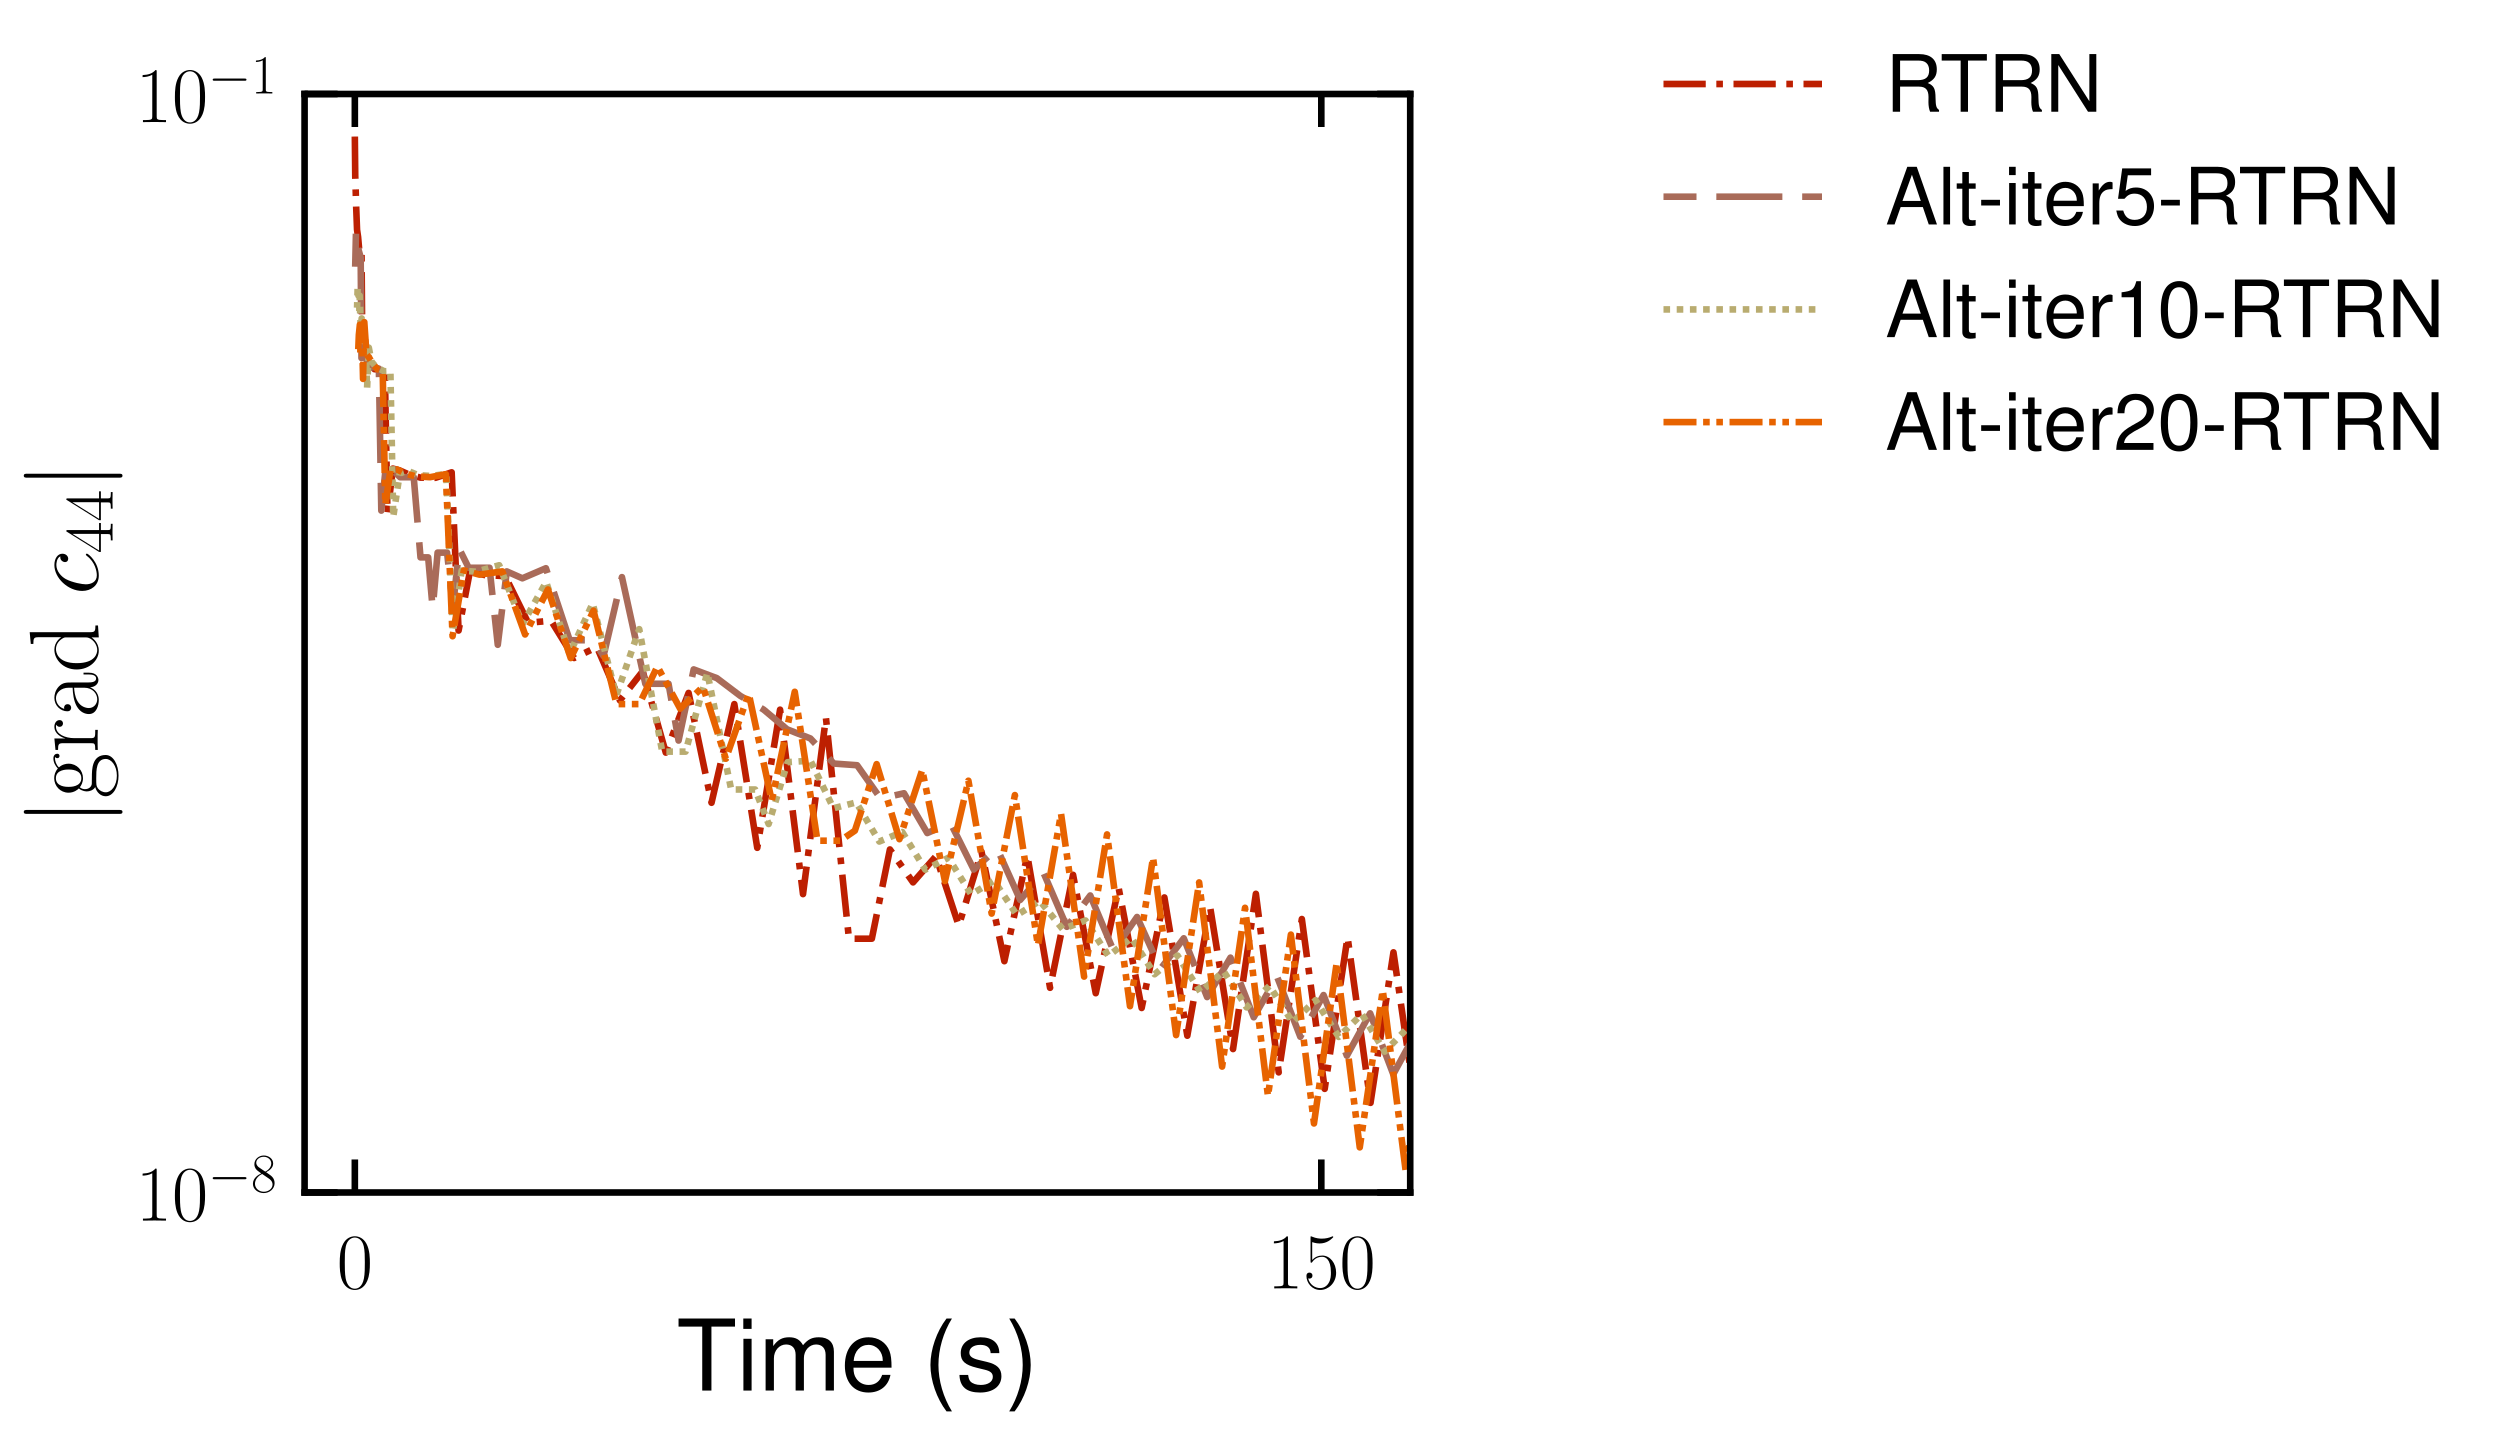
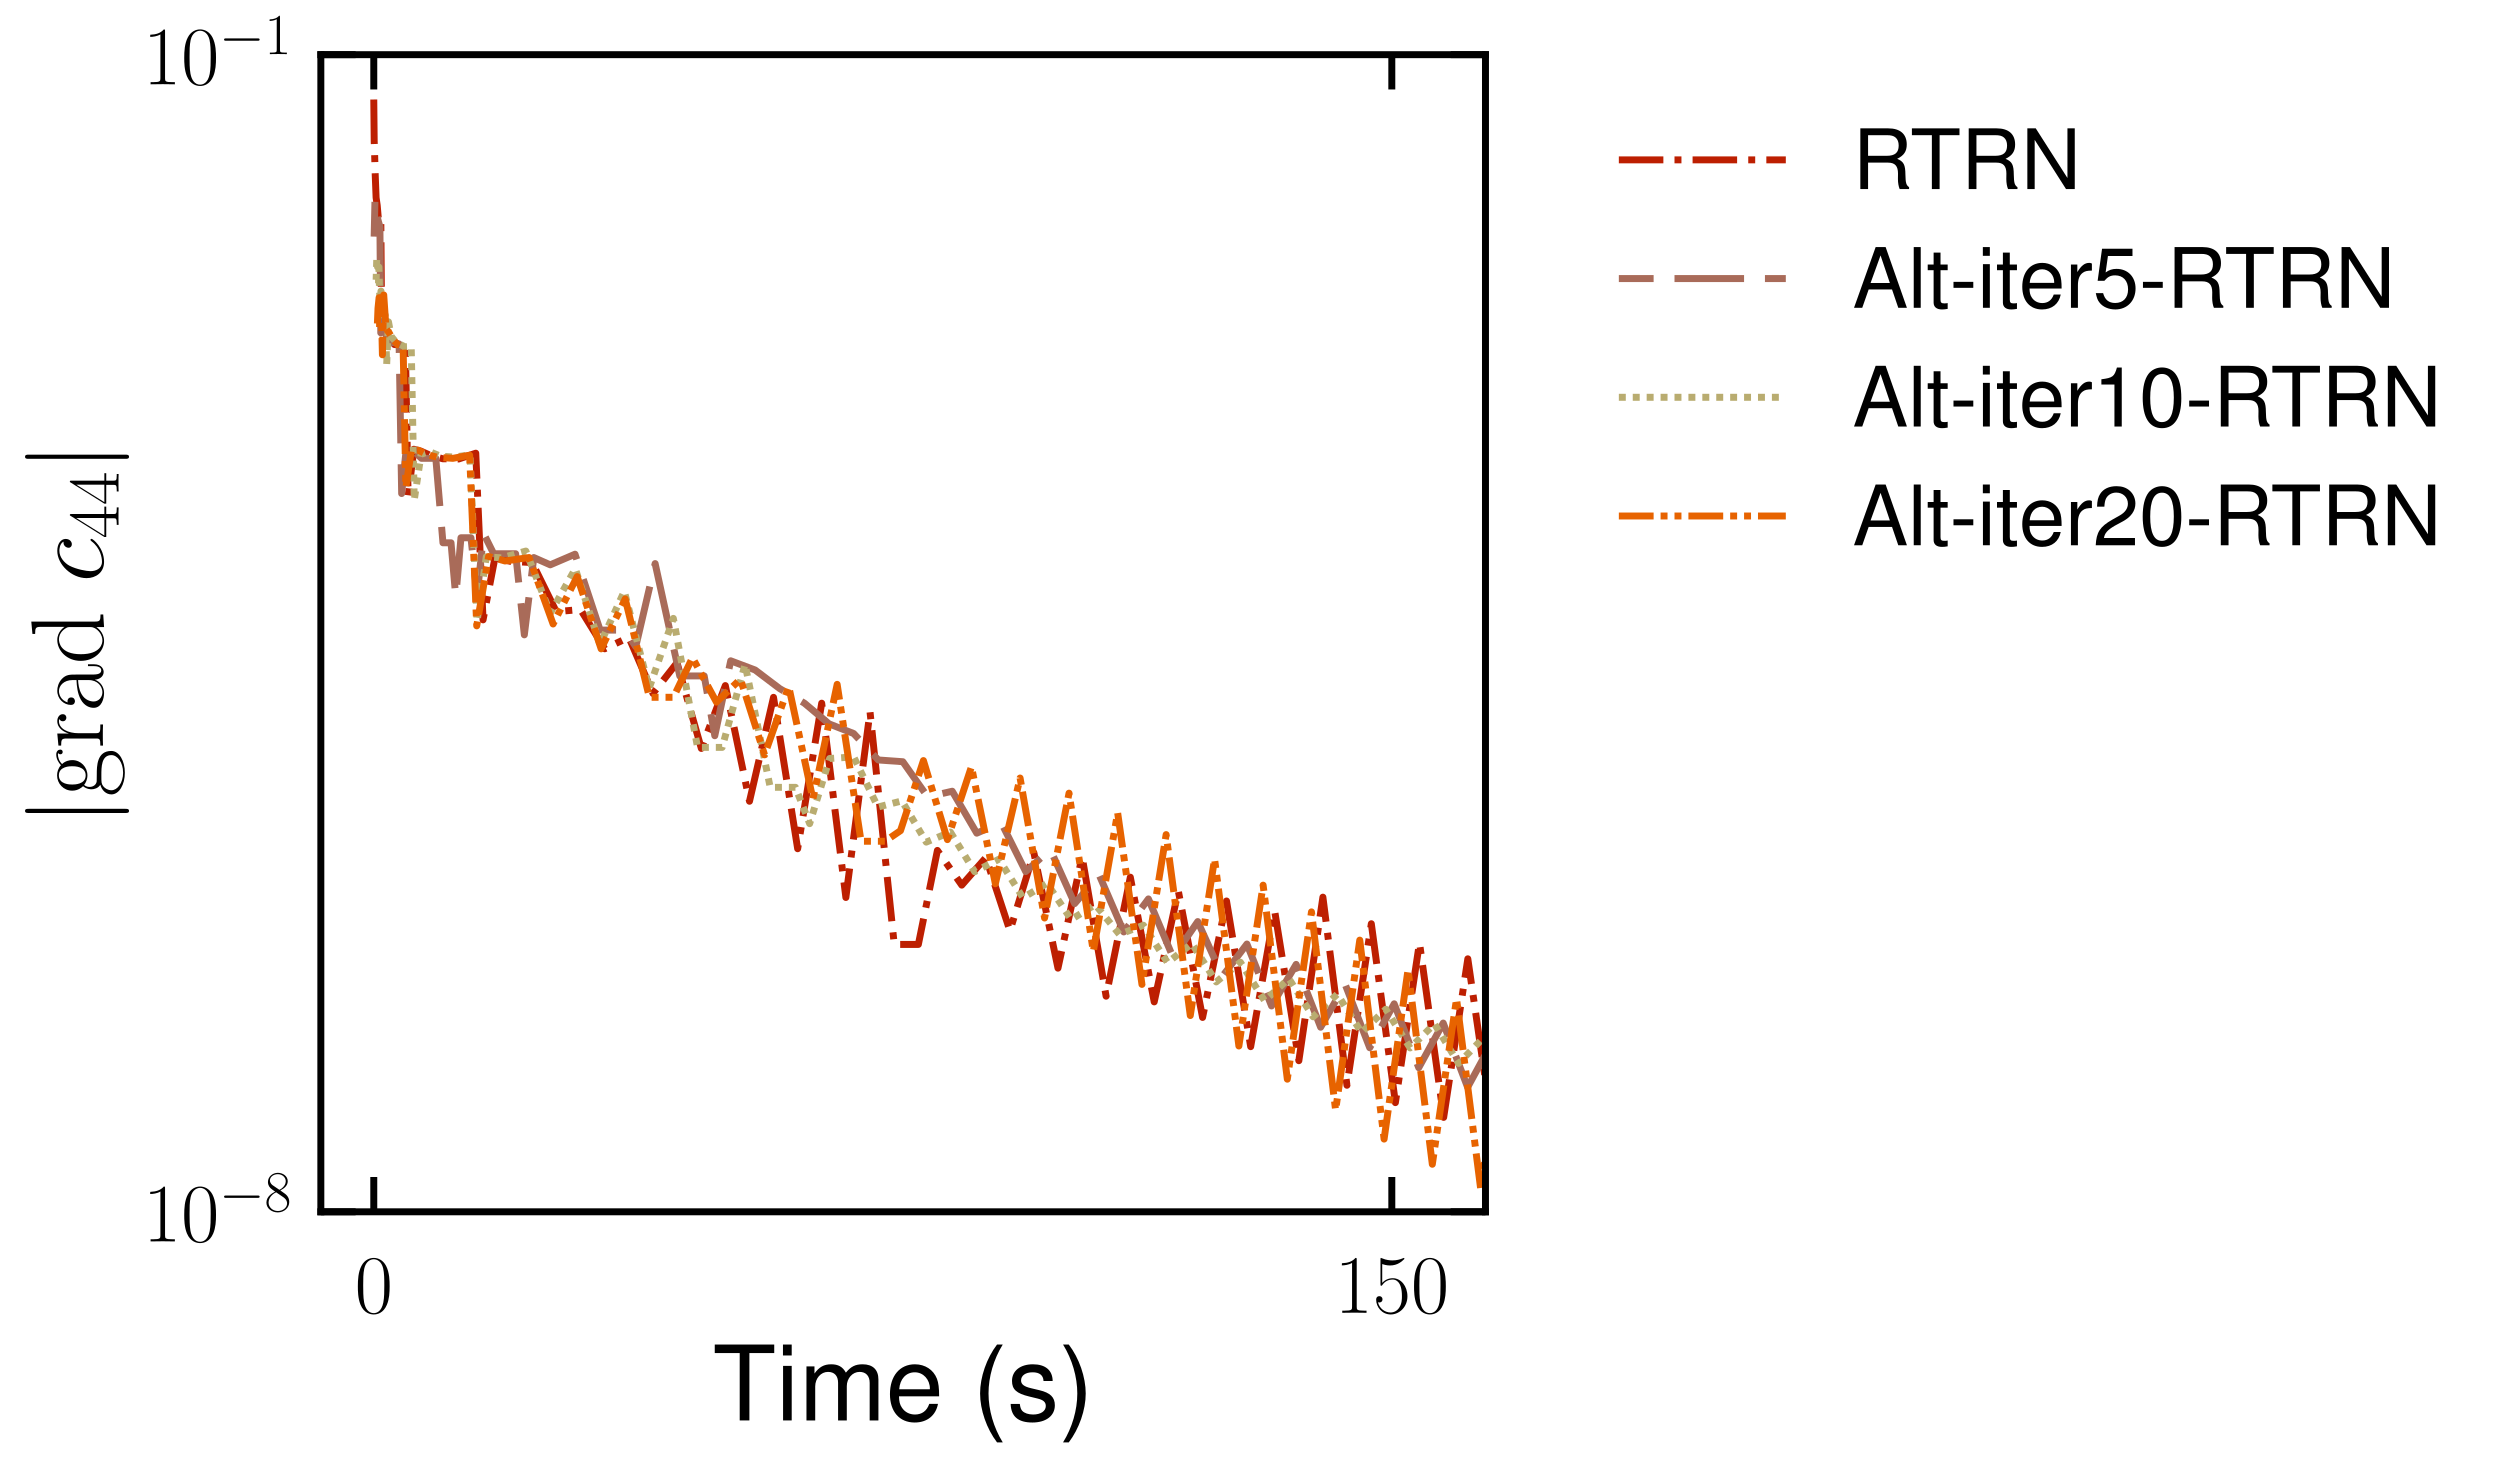
- <svg xmlns="http://www.w3.org/2000/svg" xmlns:xlink="http://www.w3.org/1999/xlink" width="757.031pt" height="434.647pt" viewBox="0 0 757.031 434.647" version="1.1">
+ <svg xmlns="http://www.w3.org/2000/svg" xmlns:xlink="http://www.w3.org/1999/xlink" width="718.679pt" height="421.901pt" viewBox="0 0 718.679 421.901" version="1.1">
  <defs>
    <style type="text/css">*{stroke-linejoin: round; stroke-linecap: butt}</style>
  </defs>
  <g id="figure_1">
    <g id="patch_1">
-       <path d="M 0 434.647  L 757.031 434.647  L 757.031 0  L 0 0  L 0 434.647  z " style="fill: none" />
+       <path d="M 0 421.901  L 718.679 421.901  L 718.679 0  L 0 0  L 0 421.901  z " style="fill: none" />
    </g>
    <g id="axes_1">
      <g id="patch_2">
-         <path d="M 92.231 361.104  L 427.031 361.104  L 427.031 28.464  L 92.231 28.464  L 92.231 361.104  z " style="fill: none" />
+         <path d="M 92.231 348.358  L 427.031 348.358  L 427.031 15.718  L 92.231 15.718  L 92.231 348.358  z " style="fill: none" />
      </g>
      <g id="matplotlib.axis_1">
        <g id="xtick_1">
          <g id="line2d_1">
            <defs>
-               <path id="m40911ac36f" d="M 0 0  L 0 -10  " style="stroke: #000000; stroke-width: 2" />
-             </defs>
-             <g>
-               <use xlink:href="#m40911ac36f" x="107.45" y="361.104" style="stroke: #000000; stroke-width: 2" />
+               <path id="m8bf1af922e" d="M 0 0  L 0 -10  " style="stroke: #000000; stroke-width: 2" />
+             </defs>
+             <g>
+               <use xlink:href="#m8bf1af922e" x="107.45" y="348.358" style="stroke: #000000; stroke-width: 2" />
            </g>
          </g>
          <g id="line2d_2">
            <defs>
-               <path id="madd78105c5" d="M 0 0  L 0 10  " style="stroke: #000000; stroke-width: 2" />
-             </defs>
-             <g>
-               <use xlink:href="#madd78105c5" x="107.45" y="28.464" style="stroke: #000000; stroke-width: 2" />
+               <path id="ma77e1143cd" d="M 0 0  L 0 10  " style="stroke: #000000; stroke-width: 2" />
+             </defs>
+             <g>
+               <use xlink:href="#ma77e1143cd" x="107.45" y="15.718" style="stroke: #000000; stroke-width: 2" />
            </g>
          </g>
          <g id="text_1">
-             <g transform="translate(101.9666 390.14) scale(0.24 -0.24)">
+             <g transform="translate(101.9666 377.394) scale(0.24 -0.24)">
              <defs>
                <path id="CMR17-30" d="M 2688 2038  C 2688 2430 2682 3099 2413 3613  C 2176 4063 1798 4224 1466 4224  C 1158 4224 768 4082 525 3620  C 269 3137 243 2539 243 2038  C 243 1671 250 1112 448 623  C 723 -39 1216 -128 1466 -128  C 1760 -128 2208 -7 2470 604  C 2662 1048 2688 1568 2688 2038  z M 1466 -26  C 1056 -26 813 328 723 816  C 653 1196 653 1749 653 2109  C 653 2604 653 3015 736 3407  C 858 3954 1216 4121 1466 4121  C 1728 4121 2067 3947 2189 3420  C 2272 3054 2278 2623 2278 2109  C 2278 1691 2278 1176 2202 797  C 2067 96 1690 -26 1466 -26  z " transform="scale(0.015625)" />
              </defs>
              <use xlink:href="#CMR17-30" transform="scale(0.996264)" />
            </g>
          </g>
        </g>
        <g id="xtick_2">
          <g id="line2d_3">
            <g>
-               <use xlink:href="#m40911ac36f" x="400.107" y="361.104" style="stroke: #000000; stroke-width: 2" />
+               <use xlink:href="#m8bf1af922e" x="400.107" y="348.358" style="stroke: #000000; stroke-width: 2" />
            </g>
          </g>
          <g id="line2d_4">
            <g>
-               <use xlink:href="#madd78105c5" x="400.107" y="28.464" style="stroke: #000000; stroke-width: 2" />
+               <use xlink:href="#ma77e1143cd" x="400.107" y="15.718" style="stroke: #000000; stroke-width: 2" />
            </g>
          </g>
          <g id="text_2">
-             <g transform="translate(383.6583 390.14) scale(0.24 -0.24)">
+             <g transform="translate(383.6583 377.394) scale(0.24 -0.24)">
              <defs>
                <path id="CMR17-31" d="M 1702 4083  C 1702 4217 1696 4224 1606 4224  C 1357 3927 979 3833 621 3820  C 602 3820 570 3820 563 3808  C 557 3795 557 3782 557 3648  C 755 3648 1088 3686 1344 3839  L 1344 467  C 1344 243 1331 166 781 166  L 589 166  L 589 0  C 896 6 1216 12 1523 12  C 1830 12 2150 6 2458 0  L 2458 166  L 2266 166  C 1715 166 1702 236 1702 467  L 1702 4083  z " transform="scale(0.015625)" />
                <path id="CMR17-35" d="M 730 3750  C 794 3724 1056 3641 1325 3641  C 1920 3641 2246 3961 2432 4140  C 2432 4191 2432 4224 2394 4224  C 2387 4224 2374 4224 2323 4198  C 2099 4102 1837 4032 1517 4032  C 1325 4032 1037 4055 723 4191  C 653 4224 640 4224 634 4224  C 602 4224 595 4217 595 4090  L 595 2231  C 595 2113 595 2080 659 2080  C 691 2080 704 2093 736 2139  C 941 2435 1222 2560 1542 2560  C 1766 2560 2246 2415 2246 1293  C 2246 1087 2246 716 2054 422  C 1894 159 1645 25 1370 25  C 947 25 518 319 403 812  C 429 806 480 793 506 793  C 589 793 749 838 749 1036  C 749 1209 627 1280 506 1280  C 358 1280 262 1190 262 1011  C 262 454 704 -128 1382 -128  C 2042 -128 2669 441 2669 1267  C 2669 2054 2170 2662 1549 2662  C 1222 2662 947 2540 730 2304  L 730 3750  z " transform="scale(0.015625)" />
              </defs>
              <use xlink:href="#CMR17-31" transform="scale(0.996264)" />
              <use xlink:href="#CMR17-35" transform="translate(45.69048 0) scale(0.996264)" />
              <use xlink:href="#CMR17-30" transform="translate(91.38095 0) scale(0.996264)" />
            </g>
          </g>
        </g>
        <g id="text_3">
-           <g transform="translate(204.8472 421.0808) scale(0.3 -0.3)">
+           <g transform="translate(204.8472 408.3348) scale(0.3 -0.3)">
            <defs>
              <path id="NimbusSanL-Regu-54" d="M 2266 4147  L 3795 4147  L 3795 4672  L 134 4672  L 134 4147  L 1670 4147  L 1670 0  L 2266 0  L 2266 4147  z " transform="scale(0.015625)" />
              <path id="NimbusSanL-Regu-69" d="M 960 3358  L 429 3358  L 429 0  L 960 0  L 960 3358  z M 960 4672  L 422 4672  L 422 3999  L 960 3999  L 960 4672  z " transform="scale(0.015625)" />
              <path id="NimbusSanL-Regu-6d" d="M 448 3328  L 448 0  L 986 0  L 986 2089  C 986 2597 1338 2988 1773 2988  C 2170 2988 2394 2744 2394 2315  L 2394 0  L 2931 0  L 2931 2109  C 2931 2597 3283 2988 3718 2988  C 4109 2988 4339 2738 4339 2315  L 4339 0  L 4877 0  L 4877 2520  C 4877 3123 4531 3456 3904 3456  C 3456 3456 3187 3321 2874 2943  C 2675 3302 2406 3456 1971 3456  C 1523 3456 1229 3289 941 2886  L 941 3328  L 448 3328  z " transform="scale(0.015625)" />
              <path id="NimbusSanL-Regu-65" d="M 3283 1484  C 3283 1998 3245 2311 3149 2565  C 2931 3123 2419 3456 1792 3456  C 858 3456 256 2734 256 1619  C 256 545 838 -128 1779 -128  C 2547 -128 3078 307 3213 1018  L 2675 1018  C 2528 588 2227 364 1798 364  C 1459 364 1171 514 992 787  C 864 974 819 1161 813 1484  L 3283 1484  z M 826 1920  C 870 2552 1248 2963 1786 2963  C 2310 2963 2714 2519 2714 1959  C 2714 1946 2714 1933 2707 1920  L 826 1920  z " transform="scale(0.015625)" />
              <path id="NimbusSanL-Regu-28" d="M 1510 4672  C 870 3833 467 2668 467 1663  C 467 652 870 -513 1510 -1351  L 1862 -1351  C 1299 -436 986 639 986 1663  C 986 2681 1299 3763 1862 4672  L 1510 4672  z " transform="scale(0.015625)" />
              <path id="NimbusSanL-Regu-73" d="M 2803 2428  C 2797 3084 2362 3456 1587 3456  C 806 3456 301 3052 301 2434  C 301 1912 570 1663 1363 1472  L 1862 1351  C 2234 1262 2381 1129 2381 887  C 2381 574 2067 364 1600 364  C 1312 364 1069 447 934 587  C 851 683 813 778 781 1014  L 218 1014  C 243 243 678 -128 1555 -128  C 2400 -128 2938 288 2938 931  C 2938 1428 2656 1702 1990 1861  L 1478 1982  C 1043 2084 858 2224 858 2459  C 858 2765 1133 2963 1568 2963  C 1997 2963 2227 2778 2240 2428  L 2803 2428  z " transform="scale(0.015625)" />
              <path id="NimbusSanL-Regu-29" d="M 595 -1351  C 1235 -513 1638 652 1638 1657  C 1638 2668 1235 3833 595 4672  L 243 4672  C 806 3756 1120 2681 1120 1657  C 1120 639 806 -442 243 -1351  L 595 -1351  z " transform="scale(0.015625)" />
            </defs>
            <use xlink:href="#NimbusSanL-Regu-54" transform="scale(0.996264)" />
            <use xlink:href="#NimbusSanL-Regu-69" transform="translate(60.87163 0) scale(0.996264)" />
            <use xlink:href="#NimbusSanL-Regu-6d" transform="translate(82.98842 0) scale(0.996264)" />
            <use xlink:href="#NimbusSanL-Regu-65" transform="translate(165.9768 0) scale(0.996264)" />
            <use xlink:href="#NimbusSanL-Regu-28" transform="translate(249.0637 0) scale(0.996264)" />
            <use xlink:href="#NimbusSanL-Regu-73" transform="translate(282.2389 0) scale(0.996264)" />
            <use xlink:href="#NimbusSanL-Regu-29" transform="translate(332.0521 0) scale(0.996264)" />
          </g>
        </g>
      </g>
      <g id="matplotlib.axis_2">
        <g id="ytick_1">
          <g id="line2d_5">
            <defs>
-               <path id="m20c0061a59" d="M 0 0  L 10 0  " style="stroke: #000000; stroke-width: 2" />
-             </defs>
-             <g>
-               <use xlink:href="#m20c0061a59" x="92.231" y="28.464" style="stroke: #000000; stroke-width: 2" />
+               <path id="m84345ae946" d="M 0 0  L 10 0  " style="stroke: #000000; stroke-width: 2" />
+             </defs>
+             <g>
+               <use xlink:href="#m84345ae946" x="92.231" y="15.718" style="stroke: #000000; stroke-width: 2" />
            </g>
          </g>
          <g id="line2d_6">
            <defs>
-               <path id="m034d545fe3" d="M 0 0  L -10 0  " style="stroke: #000000; stroke-width: 2" />
-             </defs>
-             <g>
-               <use xlink:href="#m034d545fe3" x="427.031" y="28.464" style="stroke: #000000; stroke-width: 2" />
+               <path id="mf60e5abe4e" d="M 0 0  L -10 0  " style="stroke: #000000; stroke-width: 2" />
+             </defs>
+             <g>
+               <use xlink:href="#mf60e5abe4e" x="427.031" y="15.718" style="stroke: #000000; stroke-width: 2" />
            </g>
          </g>
          <g id="text_4">
-             <g transform="translate(41.08792 36.98198) scale(0.24 -0.24)">
+             <g transform="translate(41.08792 24.23597) scale(0.24 -0.24)">
              <defs>
                <path id="CMSY10-0" d="M 4218 1472  C 4326 1472 4442 1472 4442 1600  C 4442 1728 4326 1728 4218 1728  L 755 1728  C 646 1728 531 1728 531 1600  C 531 1472 646 1472 755 1472  L 4218 1472  z " transform="scale(0.015625)" />
              </defs>
              <use xlink:href="#CMR17-31" transform="scale(0.996264)" />
              <use xlink:href="#CMR17-30" transform="translate(45.69048 0) scale(0.996264)" />
              <use xlink:href="#CMSY10-0" transform="translate(91.38095 36.15364) scale(0.697382)" />
              <use xlink:href="#CMR17-31" transform="translate(145.6219 36.15364) scale(0.697382)" />
            </g>
          </g>
        </g>
        <g id="ytick_2">
          <g id="line2d_7">
            <g>
-               <use xlink:href="#m20c0061a59" x="92.231" y="361.104" style="stroke: #000000; stroke-width: 2" />
+               <use xlink:href="#m84345ae946" x="92.231" y="348.358" style="stroke: #000000; stroke-width: 2" />
            </g>
          </g>
          <g id="line2d_8">
            <g>
-               <use xlink:href="#m034d545fe3" x="427.031" y="361.104" style="stroke: #000000; stroke-width: 2" />
+               <use xlink:href="#mf60e5abe4e" x="427.031" y="348.358" style="stroke: #000000; stroke-width: 2" />
            </g>
          </g>
          <g id="text_5">
-             <g transform="translate(41.08792 369.622) scale(0.24 -0.24)">
+             <g transform="translate(41.08792 356.876) scale(0.24 -0.24)">
              <defs>
                <path id="CMR17-38" d="M 1741 2289  C 2144 2494 2554 2803 2554 3298  C 2554 3884 1990 4224 1472 4224  C 890 4224 378 3800 378 3215  C 378 3054 416 2777 666 2533  C 730 2469 998 2276 1171 2154  C 883 2006 211 1652 211 945  C 211 282 838 -128 1459 -128  C 2144 -128 2720 366 2720 1022  C 2720 1607 2330 1877 2074 2051  L 1741 2289  z M 902 2855  C 851 2887 595 3086 595 3388  C 595 3781 998 4076 1459 4076  C 1965 4076 2336 3716 2336 3298  C 2336 2700 1670 2359 1638 2359  C 1632 2359 1626 2359 1574 2398  L 902 2855  z M 2080 1536  C 2176 1466 2483 1253 2483 861  C 2483 385 2010 25 1472 25  C 890 25 448 443 448 951  C 448 1459 838 1884 1280 2083  L 2080 1536  z " transform="scale(0.015625)" />
              </defs>
              <use xlink:href="#CMR17-31" transform="scale(0.996264)" />
              <use xlink:href="#CMR17-30" transform="translate(45.69048 0) scale(0.996264)" />
              <use xlink:href="#CMSY10-0" transform="translate(91.38095 36.15364) scale(0.697382)" />
              <use xlink:href="#CMR17-38" transform="translate(145.6219 36.15364) scale(0.697382)" />
            </g>
          </g>
        </g>
        <g id="text_6">
-           <g transform="translate(29.61594 250.0156) rotate(-90) scale(0.3 -0.3)">
+           <g transform="translate(29.61594 237.2695) rotate(-90) scale(0.3 -0.3)">
            <defs>
              <path id="CMSY10-6a" d="M 1018 4569  C 1018 4684 1018 4800 890 4800  C 762 4800 762 4684 762 4569  L 762 -1370  C 762 -1485 762 -1600 890 -1600  C 1018 -1600 1018 -1485 1018 -1370  L 1018 4569  z " transform="scale(0.015625)" />
              <path id="CMR17-67" d="M 710 1165  C 832 1068 1043 960 1299 960  C 1805 960 2240 1359 2240 1895  C 2240 2063 2189 2321 1997 2521  C 2176 2713 2438 2777 2586 2777  C 2611 2777 2650 2777 2682 2758  C 2656 2751 2598 2726 2598 2623  C 2598 2540 2656 2483 2739 2483  C 2835 2483 2886 2547 2886 2630  C 2886 2751 2790 2880 2586 2880  C 2330 2880 2106 2758 1926 2591  C 1734 2764 1504 2828 1299 2828  C 794 2828 358 2431 358 1895  C 358 1527 570 1294 634 1230  C 442 1004 442 742 442 710  C 442 544 506 300 723 166  C 390 82 128 -184 128 -517  C 128 -996 736 -1344 1466 -1344  C 2170 -1344 2803 -1009 2803 -510  C 2803 384 1856 384 1363 384  C 1216 384 954 384 922 390  C 723 422 589 601 589 825  C 589 883 589 1024 710 1165  z M 1299 1068  C 736 1068 736 1766 736 1895  C 736 2024 736 2719 1299 2719  C 1862 2719 1862 2024 1862 1895  C 1862 1766 1862 1068 1299 1068  z M 1466 -1236  C 826 -1236 384 -883 384 -517  C 384 -311 493 -118 634 -11  C 794 102 858 102 1293 102  C 1818 102 2547 102 2547 -517  C 2547 -883 2106 -1236 1466 -1236  z " transform="scale(0.015625)" />
              <path id="CMR17-72" d="M 960 1517  C 960 2134 1222 2713 1702 2713  C 1747 2713 1792 2707 1837 2687  C 1837 2687 1696 2642 1696 2475  C 1696 2321 1818 2257 1914 2257  C 1990 2257 2131 2302 2131 2482  C 2131 2687 1926 2816 1709 2816  C 1222 2816 1011 2340 947 2115  L 941 2115  L 941 2816  L 198 2745  L 198 2578  C 576 2578 634 2540 634 2231  L 634 443  C 634 198 608 166 198 166  L 198 0  C 352 12 646 12 813 12  C 998 12 1325 12 1498 0  L 1498 166  C 1037 166 960 166 960 455  L 960 1517  z " transform="scale(0.015625)" />
              <path id="CMR17-61" d="M 2304 1656  C 2304 2048 2304 2275 2035 2534  C 1798 2751 1523 2816 1306 2816  C 800 2816 435 2408 435 1977  C 435 1740 627 1728 666 1728  C 749 1728 896 1779 896 1958  C 896 2118 774 2188 666 2188  C 640 2188 608 2182 589 2176  C 723 2594 1069 2713 1293 2713  C 1613 2713 1965 2421 1965 1875  L 1965 1632  C 1587 1619 1133 1568 774 1373  C 371 1147 256 822 256 576  C 256 77 832 -64 1171 -64  C 1523 -64 1850 135 1990 505  C 2003 219 2182 -39 2464 -39  C 2598 -39 2938 51 2938 563  L 2938 926  L 2822 926  L 2822 557  C 2822 161 2650 109 2566 109  C 2304 109 2304 446 2304 732  L 2304 1656  z M 1965 887  C 1965 323 1568 38 1216 38  C 896 38 646 278 646 576  C 646 771 730 1114 1101 1322  C 1408 1497 1760 1523 1965 1536  L 1965 887  z " transform="scale(0.015625)" />
              <path id="CMR17-64" d="M 1869 4345  L 1869 4179  C 2246 4179 2304 4141 2304 3843  L 2304 2371  C 2278 2403 2016 2816 1498 2816  C 845 2816 211 2228 211 1376  C 211 529 806 -64 1434 -64  C 1978 -64 2259 361 2291 406  L 2291 -64  L 3066 -13  L 3066 154  C 2688 154 2630 193 2630 503  L 2630 4416  L 1869 4345  z M 2291 762  C 2291 568 2176 393 2029 264  C 1811 70 1594 38 1472 38  C 1286 38 621 135 621 1369  C 621 2636 1363 2713 1530 2713  C 1824 2713 2061 2545 2208 2313  C 2291 2177 2291 2157 2291 2041  L 2291 762  z " transform="scale(0.015625)" />
              <path id="CMMI12-63" d="M 2502 2432  C 2381 2432 2323 2432 2234 2355  C 2195 2323 2125 2227 2125 2124  C 2125 1996 2221 1919 2342 1919  C 2496 1919 2669 2047 2669 2303  C 2669 2591 2374 2816 1933 2816  C 1094 2816 256 1932 256 1011  C 256 446 602 -64 1254 -64  C 2125 -64 2675 622 2675 706  C 2675 745 2637 777 2611 777  C 2592 777 2586 771 2528 712  C 2118 161 1510 64 1267 64  C 826 64 685 453 685 777  C 685 1004 794 1634 1024 2073  C 1190 2374 1536 2687 1939 2687  C 2022 2687 2374 2676 2502 2432  z " transform="scale(0.015625)" />
              <path id="CMR17-34" d="M 2150 4147  C 2150 4281 2144 4288 2029 4288  L 128 1254  L 128 1088  L 1779 1088  L 1779 460  C 1779 230 1766 166 1318 166  L 1197 166  L 1197 0  C 1402 12 1747 12 1965 12  C 2182 12 2528 12 2733 0  L 2733 166  L 2611 166  C 2163 166 2150 230 2150 460  L 2150 1088  L 2803 1088  L 2803 1254  L 2150 1254  L 2150 4147  z M 1798 3723  L 1798 1254  L 256 1254  L 1798 3723  z " transform="scale(0.015625)" />
            </defs>
            <use xlink:href="#CMSY10-6a" transform="scale(0.996264)" />
            <use xlink:href="#CMR17-67" transform="translate(27.67409 0) scale(0.996264)" />
            <use xlink:href="#CMR17-72" transform="translate(73.36456 0) scale(0.996264)" />
            <use xlink:href="#CMR17-61" transform="translate(108.6453 0) scale(0.996264)" />
            <use xlink:href="#CMR17-64" transform="translate(154.3358 0) scale(0.996264)" />
            <use xlink:href="#CMMI12-63" transform="translate(232.9263 0) scale(0.996264)" />
            <use xlink:href="#CMR17-34" transform="translate(274.9096 -14.94392) scale(0.697382)" />
            <use xlink:href="#CMR17-34" transform="translate(306.8928 -14.94392) scale(0.697382)" />
            <use xlink:href="#CMSY10-6a" transform="translate(339.3741 0) scale(0.996264)" />
          </g>
        </g>
      </g>
      <g id="line2d_9">
-         <path d="M 107.45 41.349  L 107.57 53.345  L 107.681 56.693  L 107.866 62.995  L 108.117 69.576  L 108.435 71.772  L 108.889 77  L 109.479 76.481  L 109.724 107.436  L 110.382 106.327  L 111.176 109.016  L 112.184 110.141  L 113.394 111.788  L 114.9 111.932  L 116.524 111.987  L 117.327 155.434  L 118.959 141.891  L 120.99 142.431  L 123.741 143.651  L 127.31 144.634  L 131.87 144.69  L 136.767 143.024  L 138.865 190.936  L 142.297 173.035  L 146.727 174.121  L 152.977 174.468  L 159.922 188.575  L 166.878 187.969  L 173.84 199.251  L 180.765 195.948  L 187.707 212.079  L 194.621 203.279  L 201.609 227.899  L 208.512 209.83  L 215.458 243.085  L 222.364 213.211  L 229.305 256.731  L 236.214 214.894  L 243.162 270.747  L 250.103 217.347  L 257.07 284.242  L 264.003 284.242  L 269.478 257.222  L 276.483 267.197  L 283.41 259.277  L 290.328 280.322  L 297.21 257.9  L 304.136 291.062  L 311.076 259.021  L 317.97 299.122  L 324.935 264.912  L 331.802 300.758  L 338.731 268.87  L 345.706 305.23  L 352.589 271.758  L 359.535 313.629  L 366.432 274.623  L 373.382 317.667  L 380.295 270.657  L 387.207 324.727  L 394.214 278.295  L 401.133 329.719  L 408.059 283.763  L 415.013 333.961  L 421.955 288.378  L 428.9 336.154  L 435.848 292.64  L 442.784 339.326  L 449.795 296.462  L 456.779 338.04  L 463.734 302.695  L 470.651 344.234  L 477.587 306.574  L 484.496 351.426  L 491.45 309.17  L 498.372 355.958  L 505.294 311.993  L 512.182 344.121  L 519.082 321.955  L 525.96 355.758  L 532.864 327.19  L 539.764 355.904  L 546.657 331.623  L 553.545 355.713  L 560.455 336.804  " clip-path="url(#p2482b7d264)" style="fill: none; stroke-dasharray: 12.8,3.2,2,3.2; stroke-dashoffset: 0; stroke: #bd1f01; stroke-width: 2" />
+         <path d="M 107.45 28.603  L 107.57 40.599  L 107.681 43.947  L 107.866 50.249  L 108.117 56.83  L 108.435 59.026  L 108.889 64.254  L 109.479 63.735  L 109.724 94.69  L 110.382 93.581  L 111.176 96.27  L 112.184 97.395  L 113.394 99.042  L 114.9 99.186  L 116.524 99.241  L 117.327 142.688  L 118.959 129.145  L 120.99 129.685  L 123.741 130.905  L 127.31 131.888  L 131.87 131.943  L 136.767 130.278  L 138.865 178.19  L 142.297 160.289  L 146.727 161.375  L 152.977 161.722  L 159.922 175.829  L 166.878 175.223  L 173.84 186.505  L 180.765 183.202  L 187.707 199.332  L 194.621 190.533  L 201.609 215.153  L 208.512 197.084  L 215.458 230.339  L 222.364 200.465  L 229.305 243.985  L 236.214 202.148  L 243.162 258.001  L 250.103 204.601  L 257.07 271.496  L 264.003 271.496  L 269.478 244.476  L 276.483 254.451  L 283.41 246.531  L 290.328 267.576  L 297.21 245.154  L 304.136 278.316  L 311.076 246.275  L 317.97 286.376  L 324.935 252.166  L 331.802 288.012  L 338.731 256.124  L 345.706 292.484  L 352.589 259.012  L 359.535 300.883  L 366.432 261.877  L 373.382 304.921  L 380.295 257.911  L 387.207 311.981  L 394.214 265.549  L 401.133 316.973  L 408.059 271.017  L 415.013 321.215  L 421.955 275.632  L 428.9 323.408  L 435.848 279.894  L 442.784 326.58  L 449.795 283.716  L 456.779 325.294  L 463.734 289.949  L 470.651 331.488  L 477.587 293.828  L 484.496 338.68  L 491.45 296.424  L 498.372 343.211  L 505.294 299.247  L 512.182 331.375  L 519.082 309.209  L 525.96 343.012  L 532.864 314.444  L 539.764 343.158  L 546.657 318.877  L 553.545 342.967  L 560.455 324.058  " clip-path="url(#p3acd7daea8)" style="fill: none; stroke-dasharray: 12.8,3.2,2,3.2; stroke-dashoffset: 0; stroke: #bd1f01; stroke-width: 2" />
      </g>
      <g id="line2d_10">
-         <path d="M 107.557 80.766  L 107.8 69.961  L 108.184 73.898  L 108.634 75.87  L 109.218 77.925  L 109.457 108.416  L 110.129 106.536  L 110.928 108.867  L 111.935 111.335  L 113.224 111.151  L 114.729 111.623  L 115.464 154.622  L 116.897 140.722  L 118.728 142.198  L 121.16 144.506  L 125.279 144.506  L 127.337 168.785  L 129.654 168.785  L 131.022 184.307  L 132.513 167.339  L 135.385 167.339  L 137.161 183.891  L 139.034 166.132  L 141.918 171.931  L 148.228 171.931  L 150.732 195.243  L 153.451 173.024  L 158.178 175.119  L 165.302 172.066  L 172.515 193.879  L 179.604 193.879  L 182.752 198.662  L 188.333 174.761  L 195.413 207.054  L 202.441 207.054  L 205.479 224.249  L 210.059 202.707  L 217.077 205.351  L 224.156 210.709  L 231.229 214.874  L 238.323 220.834  L 245.397 223.613  L 252.485 231.212  L 259.538 231.72  L 266.679 241.824  L 273.738 240.202  L 280.789 252.256  L 287.829 249.215  L 294.856 263.299  L 301.931 256.946  L 308.927 272.505  L 315.991 264.289  L 323.053 280.647  L 330.138 271.161  L 337.217 287.957  L 344.315 277.674  L 351.409 293.399  L 358.453 284.128  L 365.531 301.927  L 372.601 289.983  L 379.647 308.045  L 386.689 295.699  L 393.75 313.94  L 400.786 301.315  L 407.847 319.682  L 414.888 306.851  L 421.895 325.311  L 428.953 312.325  L 435.969 330.852  L 442.979 317.748  L 450.01 336.333  L 457.028 323.127  L 464.014 341.753  L 471.012 328.463  L 478.01 347.155  L 484.991 333.739  L 491.985 352.518  L 498.953 338.962  L 505.973 357.86  L 512.944 344.054  " clip-path="url(#p2482b7d264)" style="fill: none; stroke-dasharray: 20,6; stroke-dashoffset: 10; stroke: #a96b59; stroke-width: 2" />
+         <path d="M 107.557 68.02  L 107.8 57.215  L 108.184 61.152  L 108.634 63.124  L 109.218 65.179  L 109.457 95.67  L 110.129 93.79  L 110.928 96.121  L 111.935 98.589  L 113.224 98.405  L 114.729 98.877  L 115.464 141.876  L 116.897 127.976  L 118.728 129.452  L 121.16 131.76  L 125.279 131.76  L 127.337 156.039  L 129.654 156.039  L 131.022 171.561  L 132.513 154.593  L 135.385 154.593  L 137.161 171.145  L 139.034 153.385  L 141.918 159.185  L 148.228 159.185  L 150.732 182.497  L 153.451 160.278  L 158.178 162.373  L 165.302 159.32  L 172.515 181.133  L 179.604 181.133  L 182.752 185.916  L 188.333 162.015  L 195.413 194.308  L 202.441 194.308  L 205.479 211.503  L 210.059 189.961  L 217.077 192.605  L 224.156 197.963  L 231.229 202.128  L 238.323 208.088  L 245.397 210.867  L 252.485 218.466  L 259.538 218.974  L 266.679 229.078  L 273.738 227.456  L 280.789 239.51  L 287.829 236.469  L 294.856 250.552  L 301.931 244.2  L 308.927 259.759  L 315.991 251.543  L 323.053 267.901  L 330.138 258.415  L 337.217 275.211  L 344.315 264.928  L 351.409 280.653  L 358.453 271.382  L 365.531 289.181  L 372.601 277.237  L 379.647 295.299  L 386.689 282.953  L 393.75 301.194  L 400.786 288.569  L 407.847 306.936  L 414.888 294.105  L 421.895 312.565  L 428.953 299.579  L 435.969 318.106  L 442.979 305.002  L 450.01 323.587  L 457.028 310.381  L 464.014 329.007  L 471.012 315.717  L 478.01 334.409  L 484.991 320.993  L 491.985 339.772  L 498.953 326.216  L 505.973 345.114  L 512.944 331.308  " clip-path="url(#p3acd7daea8)" style="fill: none; stroke-dasharray: 20,6; stroke-dashoffset: 10; stroke: #a96b59; stroke-width: 2" />
      </g>
      <g id="line2d_11">
-         <path d="M 107.817 93.171  L 108.127 93.171  L 108.299 87.381  L 108.539 89.513  L 108.907 89.513  L 109.217 99.624  L 109.522 96.426  L 109.969 103.279  L 110.703 103.279  L 111.157 117.553  L 111.679 105.271  L 112.47 109.469  L 113.535 110.753  L 114.811 111.636  L 116.367 112.432  L 118.215 112.378  L 119.077 156.528  L 121.06 143.285  L 123.46 142.568  L 126.598 143.873  L 130.562 144.135  L 135.109 143.512  L 137.146 191.292  L 139.793 172.797  L 144.156 173.113  L 151.166 171.163  L 158.223 188.993  L 165.386 176.212  L 172.459 198.028  L 179.468 182.697  L 186.617 210.576  L 193.567 190.514  L 200.532 227.604  L 207.594 227.604  L 214.19 203.745  L 221.411 239.077  L 228.668 239.077  L 232.752 249.522  L 238.503 230.794  L 245.423 230.335  L 252.373 244.751  L 259.273 242.984  L 266.268 254.828  L 273.216 251.943  L 280.188 263.344  L 287.159 259.742  L 294.079 270.823  L 301.006 266.694  L 307.935 277.088  L 314.866 272.788  L 321.795 281.358  L 328.705 278.726  L 335.627 289.456  L 342.653 284.006  L 349.637 295.016  L 356.576 289.36  L 363.515 300.419  L 370.519 294.081  L 377.491 305.044  L 384.429 298.535  L 391.396 309.565  L 398.369 302.871  L 405.358 313.993  L 412.374 307.093  L 419.31 318.441  L 426.262 311.254  L 433.151 322.771  L 440.193 315.356  L 447.424 326.933  L 454.34 319.425  L 461.196 331.05  L 468.265 323.471  L 475.316 335.136  L 482.442 327.5  L 489.605 339.2  L 496.784 331.517  L 504.131 343.246  L 511.384 335.523  L 518.617 347.278  L 525.728 339.522  L 532.979 351.298  L 540.271 343.514  L 547.534 355.307  L 555.155 347.5  L 562.893 359.307  L 570.647 351.481  " clip-path="url(#p2482b7d264)" style="fill: none; stroke-dasharray: 2,2; stroke-dashoffset: 0; stroke: #b9ac70; stroke-width: 2" />
+         <path d="M 107.817 80.425  L 108.127 80.425  L 108.299 74.635  L 108.539 76.767  L 108.907 76.767  L 109.217 86.878  L 109.522 83.68  L 109.969 90.533  L 110.703 90.533  L 111.157 104.807  L 111.679 92.525  L 112.47 96.723  L 113.535 98.007  L 114.811 98.89  L 116.367 99.686  L 118.215 99.632  L 119.077 143.782  L 121.06 130.539  L 123.46 129.822  L 126.598 131.127  L 130.562 131.389  L 135.109 130.766  L 137.146 178.546  L 139.793 160.051  L 144.156 160.367  L 151.166 158.417  L 158.223 176.247  L 165.386 163.466  L 172.459 185.282  L 179.468 169.951  L 186.617 197.83  L 193.567 177.768  L 200.532 214.858  L 207.594 214.858  L 214.19 190.999  L 221.411 226.331  L 228.668 226.331  L 232.752 236.776  L 238.503 218.048  L 245.423 217.589  L 252.373 232.005  L 259.273 230.238  L 266.268 242.082  L 273.216 239.197  L 280.188 250.598  L 287.159 246.996  L 294.079 258.077  L 301.006 253.948  L 307.935 264.342  L 314.866 260.042  L 321.795 268.612  L 328.705 265.98  L 335.627 276.71  L 342.653 271.26  L 349.637 282.27  L 356.576 276.614  L 363.515 287.673  L 370.519 281.335  L 377.491 292.298  L 384.429 285.789  L 391.396 296.819  L 398.369 290.125  L 405.358 301.247  L 412.374 294.347  L 419.31 305.695  L 426.262 298.508  L 433.151 310.025  L 440.193 302.61  L 447.424 314.187  L 454.34 306.679  L 461.196 318.304  L 468.265 310.725  L 475.316 322.39  L 482.442 314.754  L 489.605 326.454  L 496.784 318.77  L 504.131 330.5  L 511.384 322.777  L 518.617 334.532  L 525.728 326.776  L 532.979 338.552  L 540.271 330.768  L 547.534 342.561  L 555.155 334.754  L 562.893 346.561  L 570.647 338.735  " clip-path="url(#p3acd7daea8)" style="fill: none; stroke-dasharray: 2,2; stroke-dashoffset: 0; stroke: #b9ac70; stroke-width: 2" />
      </g>
      <g id="line2d_12">
-         <path d="M 108.121 105.747  L 108.49 105.747  L 108.662 101.402  L 108.973 98.323  L 109.551 98.323  L 109.933 114.732  L 110.313 97.536  L 110.974 107.267  L 111.834 108.378  L 112.913 110.249  L 114.3 111.816  L 115.882 112.335  L 116.677 152.85  L 118.257 142.209  L 120.239 142.157  L 122.695 143.425  L 125.841 144.211  L 130.18 144.508  L 135.013 143.602  L 137.045 192.659  L 140.46 172.725  L 145.183 174.012  L 152.101 173.02  L 158.998 192.126  L 165.923 178.5  L 172.808 199.268  L 179.733 184.921  L 186.678 213.201  L 193.592 213.201  L 199.062 201.805  L 205.963 214.594  L 212.868 207.96  L 219.785 229.739  L 226.736 210.066  L 233.686 242.441  L 240.66 209.48  L 247.528 254.581  L 254.422 254.581  L 258.865 251.539  L 265.458 231.393  L 272.354 254.112  L 279.264 233.145  L 286.135 266.799  L 293.246 236.409  L 300.282 276.647  L 307.317 240.758  L 314.294 286.253  L 321.291 246.404  L 328.278 295.732  L 335.227 252.671  L 342.173 304.687  L 349.152 259.686  L 356.141 313.438  L 363.112 267.207  L 370.068 322.98  L 377.012 274.888  L 383.953 331.906  L 390.892 283.009  L 397.889 340.199  L 404.768 291.535  L 411.751 347.436  L 418.718 299.846  L 425.653 354.522  L 432.571 307.475  " clip-path="url(#p2482b7d264)" style="fill: none; stroke-dasharray: 10,2,2,2,2,2; stroke-dashoffset: 0; stroke: #e76300; stroke-width: 2" />
+         <path d="M 108.121 93.001  L 108.49 93.001  L 108.662 88.656  L 108.973 85.576  L 109.551 85.576  L 109.933 101.986  L 110.313 84.79  L 110.974 94.521  L 111.834 95.632  L 112.913 97.503  L 114.3 99.07  L 115.882 99.589  L 116.677 140.104  L 118.257 129.463  L 120.239 129.411  L 122.695 130.678  L 125.841 131.465  L 130.18 131.762  L 135.013 130.855  L 137.045 179.913  L 140.46 159.979  L 145.183 161.266  L 152.101 160.274  L 158.998 179.38  L 165.923 165.754  L 172.808 186.522  L 179.733 172.175  L 186.678 200.455  L 193.592 200.455  L 199.062 189.059  L 205.963 201.848  L 212.868 195.214  L 219.785 216.993  L 226.736 197.32  L 233.686 229.695  L 240.66 196.734  L 247.528 241.835  L 254.422 241.835  L 258.865 238.793  L 265.458 218.647  L 272.354 241.366  L 279.264 220.399  L 286.135 254.053  L 293.246 223.663  L 300.282 263.901  L 307.317 228.012  L 314.294 273.507  L 321.291 233.658  L 328.278 282.986  L 335.227 239.925  L 342.173 291.941  L 349.152 246.94  L 356.141 300.692  L 363.112 254.461  L 370.068 310.234  L 377.012 262.142  L 383.953 319.16  L 390.892 270.263  L 397.889 327.452  L 404.768 278.789  L 411.751 334.69  L 418.718 287.1  L 425.653 341.776  L 432.571 294.729  " clip-path="url(#p3acd7daea8)" style="fill: none; stroke-dasharray: 10,2,2,2,2,2; stroke-dashoffset: 0; stroke: #e76300; stroke-width: 2" />
      </g>
      <g id="patch_3">
-         <path d="M 92.231 361.104  L 92.231 28.464  " style="fill: none; stroke: #000000; stroke-width: 2; stroke-linejoin: miter; stroke-linecap: square" />
+         <path d="M 92.231 348.358  L 92.231 15.718  " style="fill: none; stroke: #000000; stroke-width: 2; stroke-linejoin: miter; stroke-linecap: square" />
      </g>
      <g id="patch_4">
-         <path d="M 427.031 361.104  L 427.031 28.464  " style="fill: none; stroke: #000000; stroke-width: 2; stroke-linejoin: miter; stroke-linecap: square" />
+         <path d="M 427.031 348.358  L 427.031 15.718  " style="fill: none; stroke: #000000; stroke-width: 2; stroke-linejoin: miter; stroke-linecap: square" />
      </g>
      <g id="patch_5">
-         <path d="M 92.231 361.104  L 427.031 361.104  " style="fill: none; stroke: #000000; stroke-width: 2; stroke-linejoin: miter; stroke-linecap: square" />
+         <path d="M 92.231 348.358  L 427.031 348.358  " style="fill: none; stroke: #000000; stroke-width: 2; stroke-linejoin: miter; stroke-linecap: square" />
      </g>
      <g id="patch_6">
-         <path d="M 92.231 28.464  L 427.031 28.464  " style="fill: none; stroke: #000000; stroke-width: 2; stroke-linejoin: miter; stroke-linecap: square" />
+         <path d="M 92.231 15.718  L 427.031 15.718  " style="fill: none; stroke: #000000; stroke-width: 2; stroke-linejoin: miter; stroke-linecap: square" />
      </g>
      <g id="legend_1">
        <g id="line2d_13">
-           <path d="M 503.724 25.436  L 527.724 25.436  L 551.724 25.436  " style="fill: none; stroke-dasharray: 12.8,3.2,2,3.2; stroke-dashoffset: 0; stroke: #bd1f01; stroke-width: 2" />
+           <path d="M 465.371 45.954  L 489.371 45.954  L 513.371 45.954  " style="fill: none; stroke-dasharray: 12.8,3.2,2,3.2; stroke-dashoffset: 0; stroke: #bd1f01; stroke-width: 2" />
        </g>
        <g id="text_7">
-           <g transform="translate(570.9238 33.83597) scale(0.24 -0.24)">
+           <g transform="translate(532.5713 54.35395) scale(0.24 -0.24)">
            <defs>
              <path id="NimbusSanL-Regu-52" d="M 1190 2035  L 2726 2035  C 3258 2035 3494 1775 3494 1191  L 3488 770  C 3488 478 3539 192 3622 0  L 4346 0  L 4346 147  C 4122 303 4077 471 4064 1101  C 4058 1879 3936 2111 3430 2329  C 3955 2585 4166 2907 4166 3432  C 4166 4230 3661 4672 2746 4672  L 595 4672  L 595 0  L 1190 0  L 1190 2035  z M 1190 2560  L 1190 4147  L 2630 4147  C 2963 4147 3155 4096 3302 3970  C 3462 3837 3546 3628 3546 3350  C 3546 2806 3264 2560 2630 2560  L 1190 2560  z " transform="scale(0.015625)" />
              <path id="NimbusSanL-Regu-4e" d="M 4134 4672  L 3571 4672  L 3571 852  L 1133 4672  L 486 4672  L 486 0  L 1050 0  L 1050 3787  L 3462 0  L 4134 0  L 4134 4672  z " transform="scale(0.015625)" />
            </defs>
            <use xlink:href="#NimbusSanL-Regu-52" transform="scale(0.996264)" />
            <use xlink:href="#NimbusSanL-Regu-54" transform="translate(68.94188 0) scale(0.996264)" />
            <use xlink:href="#NimbusSanL-Regu-52" transform="translate(129.8135 0) scale(0.996264)" />
            <use xlink:href="#NimbusSanL-Regu-4e" transform="translate(201.7435 0) scale(0.996264)" />
          </g>
        </g>
        <g id="line2d_14">
-           <path d="M 503.724 59.565  L 527.724 59.565  L 551.724 59.565  " style="fill: none; stroke-dasharray: 20,6; stroke-dashoffset: 10; stroke: #a96b59; stroke-width: 2" />
+           <path d="M 465.371 80.083  L 489.371 80.083  L 513.371 80.083  " style="fill: none; stroke-dasharray: 20,6; stroke-dashoffset: 10; stroke: #a96b59; stroke-width: 2" />
        </g>
        <g id="text_8">
-           <g transform="translate(570.9238 67.9647) scale(0.24 -0.24)">
+           <g transform="translate(532.5713 88.48269) scale(0.24 -0.24)">
            <defs>
              <path id="NimbusSanL-Regu-41" d="M 3034 1408  L 3514 0  L 4179 0  L 2541 4672  L 1773 4672  L 109 0  L 742 0  L 1235 1408  L 3034 1408  z M 2867 1907  L 1382 1907  L 2150 4032  L 2867 1907  z " transform="scale(0.015625)" />
              <path id="NimbusSanL-Regu-6c" d="M 973 4672  L 435 4672  L 435 0  L 973 0  L 973 4672  z " transform="scale(0.015625)" />
              <path id="NimbusSanL-Regu-74" d="M 1626 3328  L 1075 3328  L 1075 4249  L 544 4249  L 544 3328  L 90 3328  L 90 2892  L 544 2892  L 544 402  C 544 64 774 -128 1190 -128  C 1318 -128 1446 -116 1626 -84  L 1626 364  C 1555 345 1472 339 1370 339  C 1139 339 1075 402 1075 634  L 1075 2892  L 1626 2892  L 1626 3328  z " transform="scale(0.015625)" />
              <path id="NimbusSanL-Regu-2d" d="M 1818 1996  L 294 1996  L 294 1536  L 1818 1536  L 1818 1996  z " transform="scale(0.015625)" />
              <path id="NimbusSanL-Regu-72" d="M 442 3328  L 442 0  L 979 0  L 979 1727  C 979 2203 1101 2514 1357 2698  C 1523 2819 1683 2857 2054 2863  L 2054 3404  C 1965 3449 1920 3456 1850 3456  C 1504 3456 1242 3251 934 2750  L 934 3328  L 442 3328  z " transform="scale(0.015625)" />
              <path id="NimbusSanL-Regu-35" d="M 3046 4544  L 704 4544  L 365 2076  L 883 2076  C 1146 2387 1363 2496 1715 2496  C 2323 2496 2707 2082 2707 1414  C 2707 765 2330 371 1715 371  C 1222 371 922 619 787 1128  L 224 1128  C 301 759 365 581 499 415  C 755 70 1216 -128 1728 -128  C 2643 -128 3283 536 3283 1490  C 3283 2381 2688 2995 1818 2995  C 1498 2995 1242 2912 979 2720  L 1158 3987  L 3046 3987  L 3046 4544  z " transform="scale(0.015625)" />
            </defs>
            <use xlink:href="#NimbusSanL-Regu-41" transform="scale(0.996264)" />
            <use xlink:href="#NimbusSanL-Regu-6c" transform="translate(66.45003 0) scale(0.996264)" />
            <use xlink:href="#NimbusSanL-Regu-74" transform="translate(88.56682 0) scale(0.996264)" />
            <use xlink:href="#NimbusSanL-Regu-2d" transform="translate(116.262 0) scale(0.996264)" />
            <use xlink:href="#NimbusSanL-Regu-69" transform="translate(149.4372 0) scale(0.996264)" />
            <use xlink:href="#NimbusSanL-Regu-74" transform="translate(171.554 0) scale(0.996264)" />
            <use xlink:href="#NimbusSanL-Regu-65" transform="translate(199.2492 0) scale(0.996264)" />
            <use xlink:href="#NimbusSanL-Regu-72" transform="translate(254.6408 0) scale(0.996264)" />
            <use xlink:href="#NimbusSanL-Regu-35" transform="translate(287.8161 0) scale(0.996264)" />
            <use xlink:href="#NimbusSanL-Regu-2d" transform="translate(343.2078 0) scale(0.996264)" />
            <use xlink:href="#NimbusSanL-Regu-52" transform="translate(376.383 0) scale(0.996264)" />
            <use xlink:href="#NimbusSanL-Regu-54" transform="translate(445.3249 0) scale(0.996264)" />
            <use xlink:href="#NimbusSanL-Regu-52" transform="translate(506.1965 0) scale(0.996264)" />
            <use xlink:href="#NimbusSanL-Regu-4e" transform="translate(578.1265 0) scale(0.996264)" />
          </g>
        </g>
        <g id="line2d_15">
-           <path d="M 503.724 93.693  L 527.724 93.693  L 551.724 93.693  " style="fill: none; stroke-dasharray: 2,2; stroke-dashoffset: 0; stroke: #b9ac70; stroke-width: 2" />
+           <path d="M 465.371 114.211  L 489.371 114.211  L 513.371 114.211  " style="fill: none; stroke-dasharray: 2,2; stroke-dashoffset: 0; stroke: #b9ac70; stroke-width: 2" />
        </g>
        <g id="text_9">
-           <g transform="translate(570.9238 102.0934) scale(0.24 -0.24)">
+           <g transform="translate(532.5713 122.6114) scale(0.24 -0.24)">
            <defs>
              <path id="NimbusSanL-Regu-31" d="M 1658 3232  L 1658 0  L 2221 0  L 2221 4537  L 1850 4537  C 1651 3840 1523 3744 653 3635  L 653 3232  L 1658 3232  z " transform="scale(0.015625)" />
              <path id="NimbusSanL-Regu-30" d="M 1760 4544  C 1338 4544 954 4358 717 4044  C 422 3649 275 3043 275 2207  C 275 683 787 -128 1760 -128  C 2720 -128 3245 683 3245 2169  C 3245 3049 3104 3636 2803 4044  C 2566 4364 2189 4544 1760 4544  z M 1760 4044  C 2368 4044 2669 3432 2669 2220  C 2669 938 2374 339 1747 339  C 1152 339 851 964 851 2201  C 851 3438 1152 4044 1760 4044  z " transform="scale(0.015625)" />
            </defs>
            <use xlink:href="#NimbusSanL-Regu-41" transform="scale(0.996264)" />
            <use xlink:href="#NimbusSanL-Regu-6c" transform="translate(66.45003 0) scale(0.996264)" />
            <use xlink:href="#NimbusSanL-Regu-74" transform="translate(88.56682 0) scale(0.996264)" />
            <use xlink:href="#NimbusSanL-Regu-2d" transform="translate(116.262 0) scale(0.996264)" />
            <use xlink:href="#NimbusSanL-Regu-69" transform="translate(149.4372 0) scale(0.996264)" />
            <use xlink:href="#NimbusSanL-Regu-74" transform="translate(171.554 0) scale(0.996264)" />
            <use xlink:href="#NimbusSanL-Regu-65" transform="translate(199.2492 0) scale(0.996264)" />
            <use xlink:href="#NimbusSanL-Regu-72" transform="translate(254.6408 0) scale(0.996264)" />
            <use xlink:href="#NimbusSanL-Regu-31" transform="translate(287.8161 0) scale(0.996264)" />
            <use xlink:href="#NimbusSanL-Regu-30" transform="translate(343.2078 0) scale(0.996264)" />
            <use xlink:href="#NimbusSanL-Regu-2d" transform="translate(398.5994 0) scale(0.996264)" />
            <use xlink:href="#NimbusSanL-Regu-52" transform="translate(431.7747 0) scale(0.996264)" />
            <use xlink:href="#NimbusSanL-Regu-54" transform="translate(500.7165 0) scale(0.996264)" />
            <use xlink:href="#NimbusSanL-Regu-52" transform="translate(561.5882 0) scale(0.996264)" />
            <use xlink:href="#NimbusSanL-Regu-4e" transform="translate(633.5182 0) scale(0.996264)" />
          </g>
        </g>
        <g id="line2d_16">
-           <path d="M 503.724 127.822  L 527.724 127.822  L 551.724 127.822  " style="fill: none; stroke-dasharray: 10,2,2,2,2,2; stroke-dashoffset: 0; stroke: #e76300; stroke-width: 2" />
+           <path d="M 465.371 148.34  L 489.371 148.34  L 513.371 148.34  " style="fill: none; stroke-dasharray: 10,2,2,2,2,2; stroke-dashoffset: 0; stroke: #e76300; stroke-width: 2" />
        </g>
        <g id="text_10">
-           <g transform="translate(570.9238 136.2222) scale(0.24 -0.24)">
+           <g transform="translate(532.5713 156.7402) scale(0.24 -0.24)">
            <defs>
              <path id="NimbusSanL-Regu-32" d="M 3238 556  L 851 556  C 909 928 1114 1165 1670 1493  L 2310 1839  C 2944 2185 3270 2653 3270 3211  C 3270 3589 3117 3942 2848 4185  C 2579 4428 2246 4544 1818 4544  C 1242 4544 813 4339 563 3955  C 403 3711 333 3429 320 2967  L 883 2967  C 902 3275 941 3461 1018 3608  C 1165 3884 1459 4051 1798 4051  C 2310 4051 2694 3685 2694 3198  C 2694 2839 2483 2531 2080 2300  L 1491 1967  C 544 1428 269 999 218 0  L 3238 0  L 3238 556  z " transform="scale(0.015625)" />
            </defs>
            <use xlink:href="#NimbusSanL-Regu-41" transform="scale(0.996264)" />
            <use xlink:href="#NimbusSanL-Regu-6c" transform="translate(66.45003 0) scale(0.996264)" />
            <use xlink:href="#NimbusSanL-Regu-74" transform="translate(88.56682 0) scale(0.996264)" />
            <use xlink:href="#NimbusSanL-Regu-2d" transform="translate(116.262 0) scale(0.996264)" />
            <use xlink:href="#NimbusSanL-Regu-69" transform="translate(149.4372 0) scale(0.996264)" />
            <use xlink:href="#NimbusSanL-Regu-74" transform="translate(171.554 0) scale(0.996264)" />
            <use xlink:href="#NimbusSanL-Regu-65" transform="translate(199.2492 0) scale(0.996264)" />
            <use xlink:href="#NimbusSanL-Regu-72" transform="translate(254.6408 0) scale(0.996264)" />
            <use xlink:href="#NimbusSanL-Regu-32" transform="translate(287.8161 0) scale(0.996264)" />
            <use xlink:href="#NimbusSanL-Regu-30" transform="translate(343.2078 0) scale(0.996264)" />
            <use xlink:href="#NimbusSanL-Regu-2d" transform="translate(398.5994 0) scale(0.996264)" />
            <use xlink:href="#NimbusSanL-Regu-52" transform="translate(431.7747 0) scale(0.996264)" />
            <use xlink:href="#NimbusSanL-Regu-54" transform="translate(500.7165 0) scale(0.996264)" />
            <use xlink:href="#NimbusSanL-Regu-52" transform="translate(561.5882 0) scale(0.996264)" />
            <use xlink:href="#NimbusSanL-Regu-4e" transform="translate(633.5182 0) scale(0.996264)" />
          </g>
        </g>
      </g>
    </g>
  </g>
  <defs>
-     <clipPath id="p2482b7d264">
-       <rect x="92.231" y="28.464" width="334.8" height="332.64" />
+     <clipPath id="p3acd7daea8">
+       <rect x="92.231" y="15.718" width="334.8" height="332.64" />
    </clipPath>
  </defs>
</svg>
